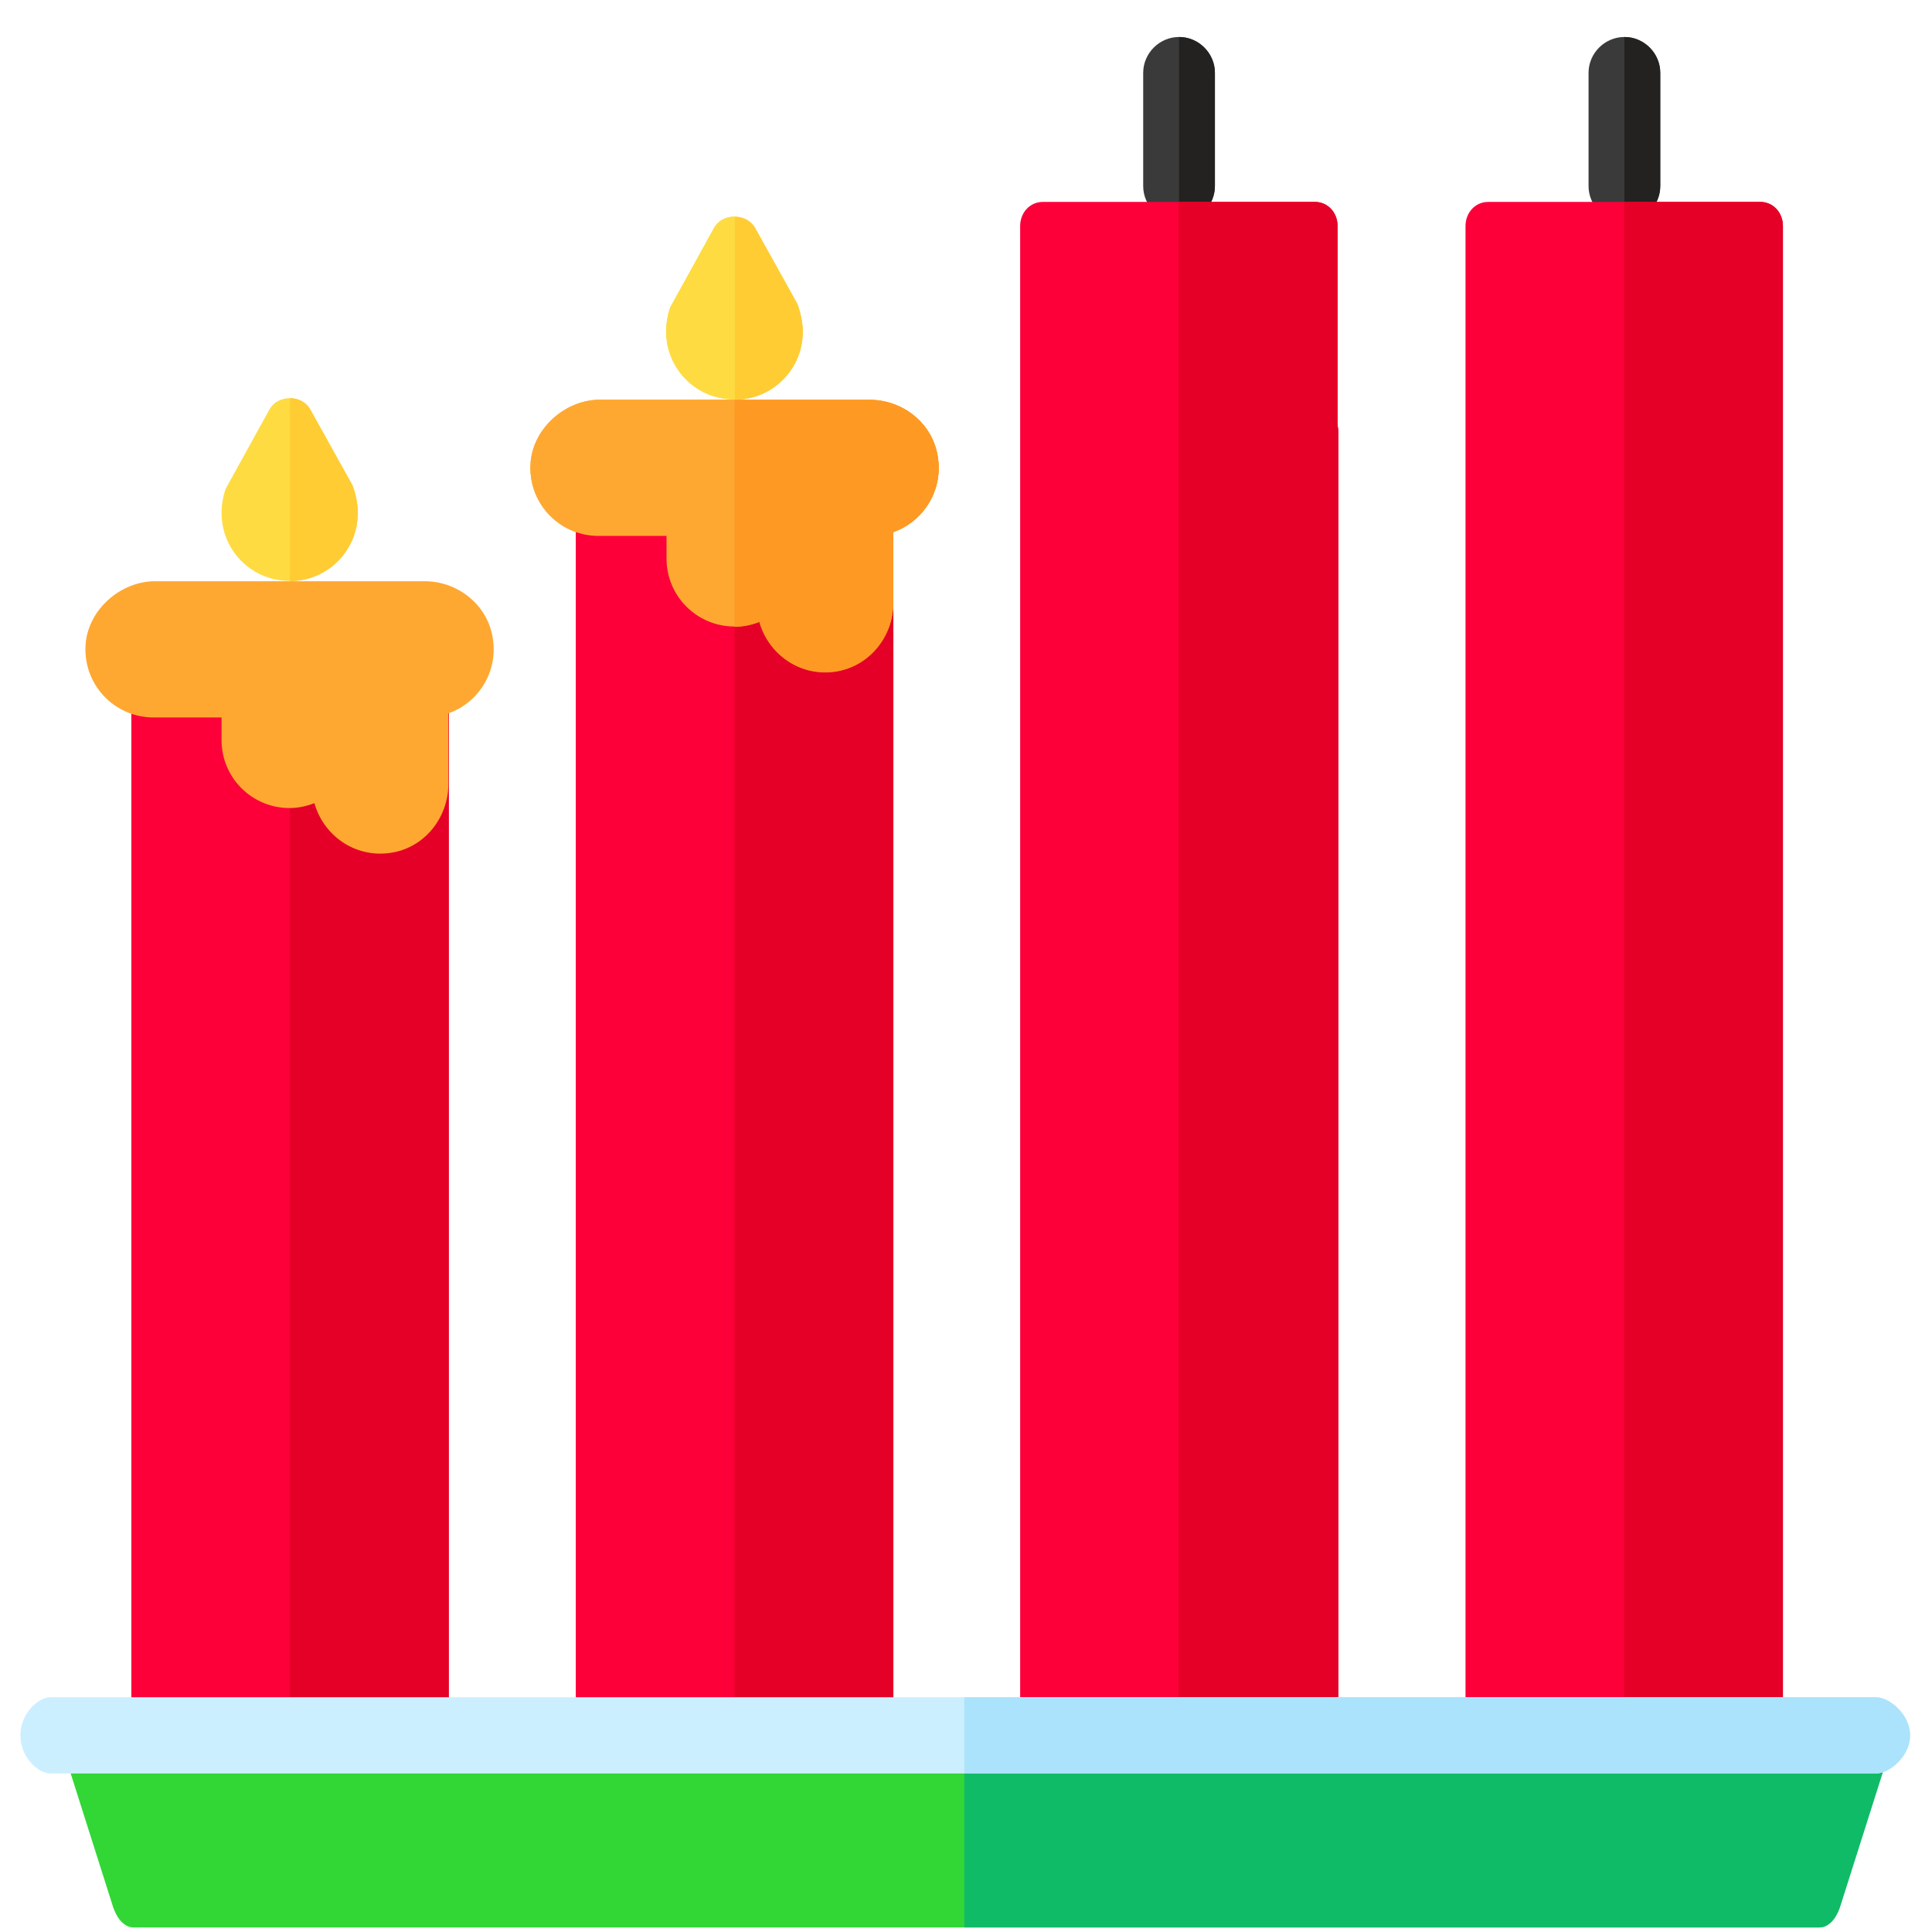
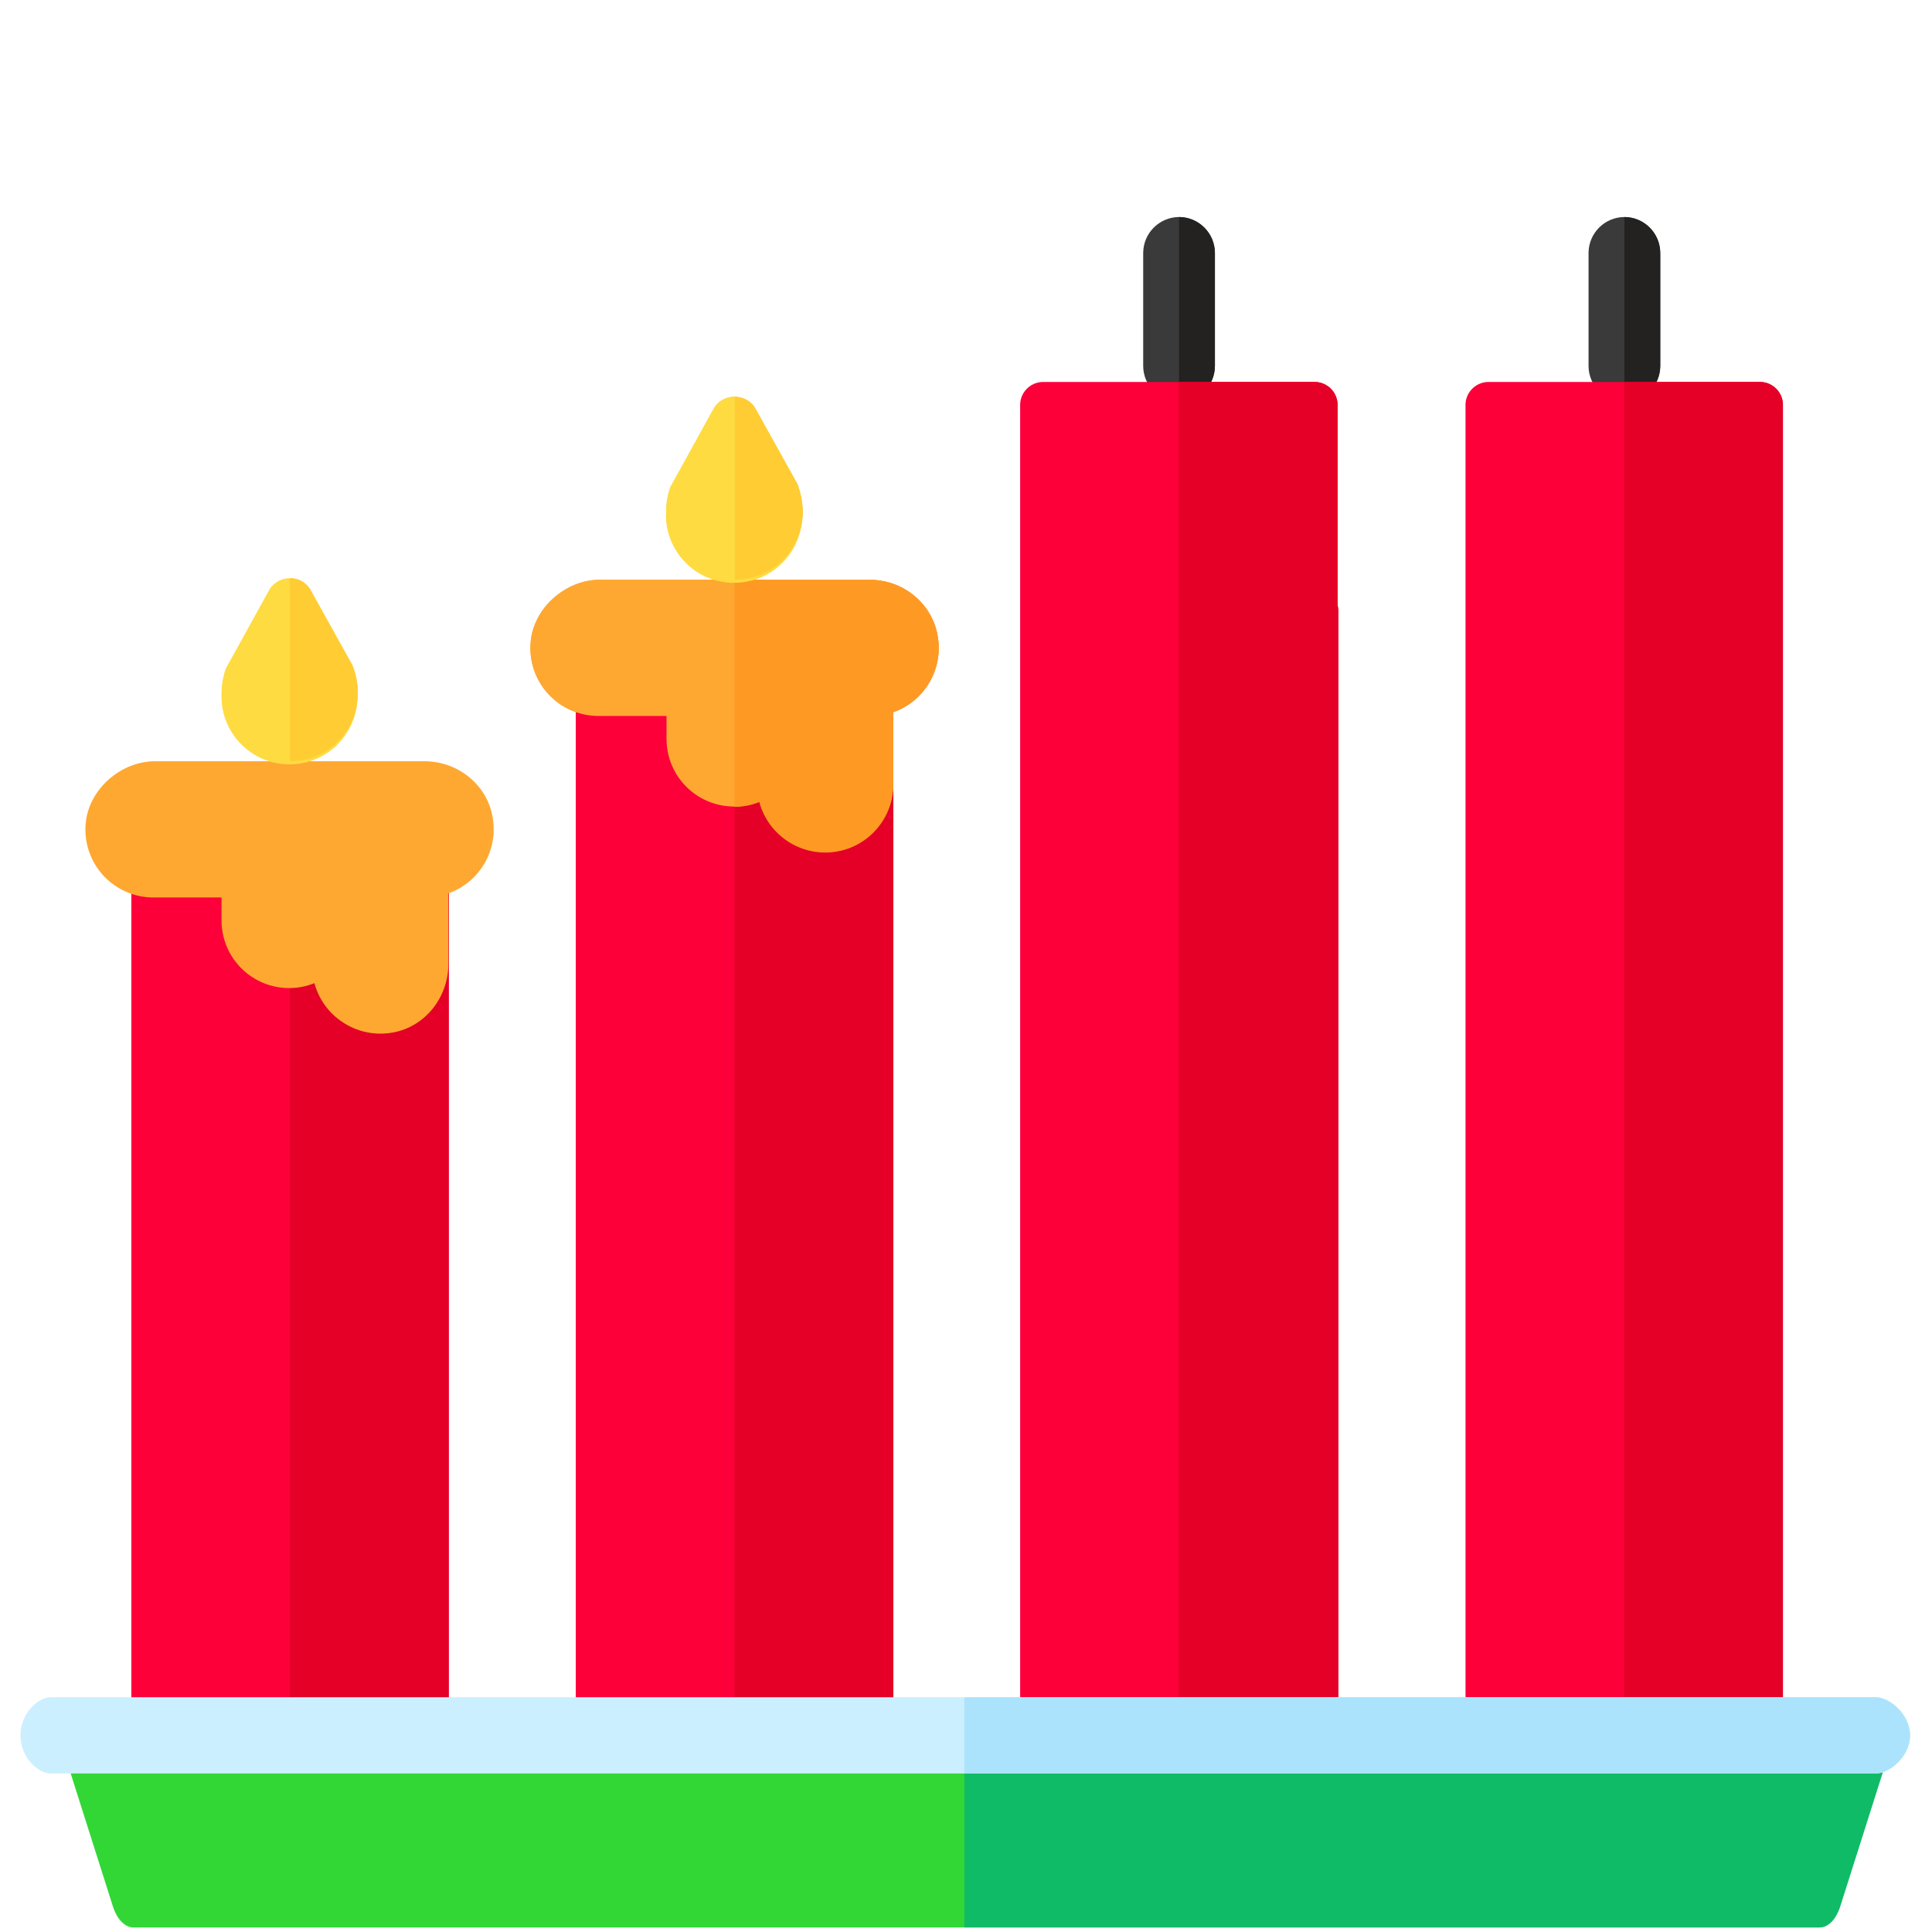
- <svg xmlns="http://www.w3.org/2000/svg" version="1.1" id="Lager_1" x="0px" y="0px" viewBox="0 0 511.9 511.9" style="enable-background:new 0 0 511.9 511.9;" xml:space="preserve">
-   <style type="text/css">
- 	.st0{fill:#3A3A3A;}
- 	.st1{fill:#232221;}
- 	.st2{fill:#FD003A;}
- 	.st3{fill:#E50027;}
- 	.st4{fill:#FEDB41;}
- 	.st5{fill:#FFCC33;}
- 	.st6{fill:#FEA832;}
- 	.st7{fill:#FE9923;}
- 	.st8{fill:#32D736;}
- 	.st9{fill:#10BB67;}
- 	.st10{fill:#CCEFFF;}
- 	.st11{fill:#ACE3FC;}
- </style>
-   <path class="st0" d="M430.4,58.8L430.4,58.8c-5.2,0-9.5-4.3-9.5-9.5v-30c0-5.2,4.3-9.5,9.5-9.5l0,0c5.2,0,9.5,4.3,9.5,9.5v30  C439.9,54.5,435.6,58.8,430.4,58.8z" />
-   <g>
-     <path class="st1" d="M430.4,9.8v49c5.2,0,9.5-4.3,9.5-9.5v-30C439.9,14.1,435.6,9.8,430.4,9.8z" />
-   </g>
-   <g>
-     <path class="st2" d="M354.6,114.4v345.1c0,3.6-2.7,6.4-6,6.4h-72.1c-3.3,0-6-2.9-6-6.4V114.4c0-3.6,2.7-6.4,6-6.4h72.1   C351.9,108,354.6,110.9,354.6,114.4z" />
-     <path class="st3" d="M354.6,114.4v345.1c0,3.6-2.7,6.4-6,6.4h-36.1V108h36.1C351.9,108,354.6,110.9,354.6,114.4z" />
-     <path class="st4" d="M329.1,80.5l-11.3-20.3c-1.1-1.8-3.1-2.8-5.3-2.8s-4.2,1-5.3,2.8l-11.7,21.2c-0.7,1.9-1.1,4.4-1.1,6.4   c0,10.2,8.4,18.4,18.7,18c8.9-0.3,16.4-7.3,17.3-16.2C330.7,87.3,330.5,84.3,329.1,80.5z" />
-     <path class="st5" d="M330.6,87.9c0,10-8.1,18-18,18V57.5c2.2,0,4.2,1,5.3,2.8l11.3,20.3C330.2,83.4,330.6,85.9,330.6,87.9z" />
-   </g>
-   <g>
-     <path class="st2" d="M472.4,59.9v399.7c0,3.6-2.6,6.4-6,6.4h-72.1c-3.4,0-6-2.8-6-6.4V59.9c0-3.6,2.6-6.4,6-6.4h72.1   C469.8,53.5,472.4,56.3,472.4,59.9z" />
-     <path class="st3" d="M472.4,59.9v399.7c0,3.6-2.6,6.4-6,6.4h-36.1V53.5h36.1C469.8,53.5,472.4,56.3,472.4,59.9z" />
-   </g>
-   <path class="st0" d="M312.4,58.8L312.4,58.8c-5.2,0-9.5-4.3-9.5-9.5v-30c0-5.2,4.3-9.5,9.5-9.5l0,0c5.2,0,9.5,4.3,9.5,9.5v30  C321.9,54.5,317.6,58.8,312.4,58.8z" />
-   <g>
-     <path class="st1" d="M312.4,9.8v49c5.2,0,9.5-4.3,9.5-9.5v-30C321.9,14.1,317.6,9.8,312.4,9.8z" />
-   </g>
-   <g>
-     <path class="st2" d="M354.4,59.9v399.7c0,3.6-2.6,6.4-6,6.4h-72.1c-3.4,0-6-2.8-6-6.4V59.9c0-3.6,2.6-6.4,6-6.4h72.1   C351.8,53.5,354.4,56.3,354.4,59.9z" />
-     <path class="st3" d="M354.4,59.9v399.7c0,3.6-2.6,6.4-6,6.4h-36.1V53.5h36.1C351.8,53.5,354.4,56.3,354.4,59.9z" />
-   </g>
-   <g>
-     <path class="st2" d="M118.9,163v296.5c0,3.6-2.7,6.5-6,6.5H40.8c-3.3,0-6-2.9-6-6.5V163c0-3.6,2.7-6.5,6-6.5h72.1   C116.2,156.5,118.9,159.4,118.9,163z" />
-     <path class="st3" d="M118.9,163v296.5c0,3.6-2.7,6.5-6,6.5H76.8V156.5l0,0h36.1C116.2,156.5,118.9,159.4,118.9,163z" />
-     <path class="st6" d="M112.5,154H41.1c-9.1,0-17.6,7.4-18.4,16.5c-0.9,10.7,7.5,19.6,18,19.6h18l0,0v6c0,10,8.1,18,18,18   c2.3,0,4.6-0.5,6.6-1.3l0,0c2.4,8.5,10.6,14.5,20,13.2c9-1.2,15.5-9.2,15.5-18.3V189l0,0c7.9-2.7,13.4-11.1,11.7-20.3   C129,160.1,121.2,154,112.5,154z" />
-     <path class="st4" d="M93.4,128.6L93.4,128.6l-11.3-20.3c-1.1-1.8-3.1-2.8-5.3-2.8s-4.2,1-5.3,2.8l-11.7,21.2l0,0   c-0.7,1.9-1.1,4.4-1.1,6.4c0,10.2,8.4,18.4,18.7,18c8.9-0.3,16.4-7.3,17.3-16.2C95,135.4,94.8,132.4,93.4,128.6z" />
-     <path class="st5" d="M94.8,136c0,10-8.1,18-18,18l0,0v-48.5l0,0c2.2,0,4.2,1,5.3,2.8l11.3,20.3l0,0C94.5,131.5,94.8,134,94.8,136z" />
-   </g>
-   <g>
-     <path class="st2" d="M236.7,114.4v345.1c0,3.6-2.7,6.4-6,6.4h-72.1c-3.3,0-6-2.9-6-6.4V114.4c0-3.6,2.7-6.4,6-6.4h72.1   C234,108,236.7,110.9,236.7,114.4z" />
-     <path class="st3" d="M236.7,114.4v345.1c0,3.6-2.7,6.4-6,6.4h-36.1V108h36.1C234,108,236.7,110.9,236.7,114.4z" />
-     <path class="st6" d="M230.3,105.9H159c-9.1,0-17.6,7.4-18.4,16.5c-0.9,10.7,7.5,19.6,18,19.6h18v6c0,10,8.1,18,18,18   c2.3,0,4.6-0.5,6.6-1.3c2.4,8.5,10.6,14.5,20,13.2c9-1.2,15.5-9.2,15.5-18.3v-18.7c7.9-2.7,13.4-11.1,11.7-20.3   C246.9,112,239.1,105.9,230.3,105.9z" />
-     <path class="st7" d="M248.4,120.7c1.7,9.2-3.8,17.5-11.7,20.3v18.7c0,9.1-6.5,17-15.5,18.3c-9.4,1.3-17.6-4.7-20-13.2   c-2,0.8-4.3,1.3-6.6,1.3V106h35.7C239.1,105.9,246.9,112,248.4,120.7z" />
-     <path class="st4" d="M211.2,80.5l-11.3-20.3c-1.1-1.8-3.1-2.8-5.3-2.8s-4.2,1-5.3,2.8l-11.7,21.2c-0.7,1.9-1.1,4.4-1.1,6.4   c0,10.2,8.4,18.4,18.7,18c8.9-0.3,16.4-7.3,17.3-16.2C212.8,87.3,212.6,84.3,211.2,80.5z" />
-     <path class="st5" d="M212.7,87.9c0,10-8.1,18-18,18V57.5c2.2,0,4.2,1,5.3,2.8l11.3,20.3C212.3,83.4,212.7,85.9,212.7,87.9z" />
-   </g>
-   <g>
-     <path class="st2" d="M236.7,114.4v345.1c0,3.6-2.7,6.4-6,6.4h-72.1c-3.3,0-6-2.9-6-6.4V114.4c0-3.6,2.7-6.4,6-6.4h72.1   C234,108,236.7,110.9,236.7,114.4z" />
-     <path class="st3" d="M236.7,114.4v345.1c0,3.6-2.7,6.4-6,6.4h-36.1V108h36.1C234,108,236.7,110.9,236.7,114.4z" />
-     <path class="st6" d="M230.3,105.9H159c-9.1,0-17.6,7.4-18.4,16.5c-0.9,10.7,7.5,19.6,18,19.6h18v6c0,10,8.1,18,18,18   c2.3,0,4.6-0.5,6.6-1.3c2.4,8.5,10.6,14.5,20,13.2c9-1.2,15.5-9.2,15.5-18.3v-18.7c7.9-2.7,13.4-11.1,11.7-20.3   C246.9,112,239.1,105.9,230.3,105.9z" />
-     <path class="st7" d="M248.4,120.7c1.7,9.2-3.8,17.5-11.7,20.3v18.7c0,9.1-6.5,17-15.5,18.3c-9.4,1.3-17.6-4.7-20-13.2   c-2,0.8-4.3,1.3-6.6,1.3V106h35.7C239.1,105.9,246.9,112,248.4,120.7z" />
-     <path class="st4" d="M211.2,80.5l-11.3-20.3c-1.1-1.8-3.1-2.8-5.3-2.8s-4.2,1-5.3,2.8l-11.7,21.2c-0.7,1.9-1.1,4.4-1.1,6.4   c0,10.2,8.4,18.4,18.7,18c8.9-0.3,16.4-7.3,17.3-16.2C212.8,87.3,212.6,84.3,211.2,80.5z" />
-     <path class="st5" d="M212.7,87.9c0,10-8.1,18-18,18V57.5c2.2,0,4.2,1,5.3,2.8l11.3,20.3C212.3,83.4,212.7,85.9,212.7,87.9z" />
-   </g>
-   <g>
-     <g>
-       <path class="st1" d="M322.5,19.3" />
-     </g>
-   </g>
-   <g id="Lager_2">
-     <path class="st8" d="M499.3,458.5c-1.2-2.8-3.1-4.5-5.2-4.5H23.4c-2,0-4,1.7-5.2,4.5c-1.1,2.6-1.1,6.2-0.2,9.1l12,37.8   c1.1,3.2,3.1,5.3,5.4,5.3H482c2.3,0,4.3-2.1,5.4-5.3l12-37.8C500.3,464.7,500.3,461.2,499.3,458.5z" />
-     <path class="st9" d="M499.5,467.6l-12,37.8c-1.1,3.2-3.1,5.3-5.4,5.3H255.5V454h238.6c2,0,4,1.7,5.2,4.5   C500.3,461.2,500.3,464.7,499.5,467.6z" />
-     <g>
-       <path class="st10" d="M506.1,459.8c0,5.7-5.6,10.1-9,10.1H13.4c-3.4,0-8-4.4-8-10.1s4.6-10.1,8-10.1h483.7    C500.5,449.7,506.1,454.1,506.1,459.8z" />
-       <path class="st11" d="M506.1,459.8c0,5.7-5.6,10.1-9,10.1H255.5v-20.2h241.6C500.5,449.7,506.1,454.1,506.1,459.8z" />
-     </g>
+ <svg xmlns="http://www.w3.org/2000/svg" id="Lager_1" data-name="Lager 1" viewBox="0 0 511.9 511.9">
+   <defs>
+     <style>.cls-1{fill:#3a3a3a;}.cls-2{fill:#232221;}.cls-3{fill:#fd003a;}.cls-4{fill:#e50027;}.cls-5{fill:#fedb41;}.cls-6{fill:#fc3;}.cls-7{fill:#fea832;}.cls-8{fill:#fe9923;}.cls-9{fill:#32d736;}.cls-10{fill:#10bb67;}.cls-11{fill:#ccefff;}.cls-12{fill:#ace3fc;}</style>
+   </defs>
+   <path class="cls-1" d="M430.4,106.5h0a9.56,9.56,0,0,1-9.5-9.5V67a9.56,9.56,0,0,1,9.5-9.5h0a9.56,9.56,0,0,1,9.5,9.5V97A9.56,9.56,0,0,1,430.4,106.5Z" />
+   <path class="cls-2" d="M430.4,57.5v49a9.56,9.56,0,0,0,9.5-9.5V67A9.56,9.56,0,0,0,430.4,57.5Z" />
+   <path class="cls-3" d="M354.6,162.1V459.5a6.18,6.18,0,0,1-6,6.4H276.5a6.24,6.24,0,0,1-6-6.4V162.1a6.18,6.18,0,0,1,6-6.4h72.1A6.24,6.24,0,0,1,354.6,162.1Z" />
+   <path class="cls-4" d="M354.6,162.1V459.5a6.18,6.18,0,0,1-6,6.4H312.5V155.7h36.1A6.24,6.24,0,0,1,354.6,162.1Z" />
+   <path class="cls-5" d="M329.1,128.2l-11.3-20.3a6.42,6.42,0,0,0-10.6,0l-11.7,21.2a20,20,0,0,0-1.1,6.4,18,18,0,0,0,36,1.8A19.06,19.06,0,0,0,329.1,128.2Z" />
+   <path class="cls-6" d="M330.6,135.6a18,18,0,0,1-18,18V105.2a6.08,6.08,0,0,1,5.3,2.8l11.3,20.3A22.1,22.1,0,0,1,330.6,135.6Z" />
+   <path class="cls-3" d="M472.4,107.6v352a6.11,6.11,0,0,1-6,6.4H394.3a6.11,6.11,0,0,1-6-6.4v-352a6.11,6.11,0,0,1,6-6.4h72.1A6.11,6.11,0,0,1,472.4,107.6Z" />
+   <path class="cls-4" d="M472.4,107.6v352a6.11,6.11,0,0,1-6,6.4H430.3V101.2h36.1A6.11,6.11,0,0,1,472.4,107.6Z" />
+   <path class="cls-1" d="M312.4,106.5h0a9.56,9.56,0,0,1-9.5-9.5V67a9.56,9.56,0,0,1,9.5-9.5h0a9.56,9.56,0,0,1,9.5,9.5V97A9.56,9.56,0,0,1,312.4,106.5Z" />
+   <path class="cls-2" d="M312.4,57.5v49a9.56,9.56,0,0,0,9.5-9.5V67A9.56,9.56,0,0,0,312.4,57.5Z" />
+   <path class="cls-3" d="M354.4,107.6v352a6.11,6.11,0,0,1-6,6.4H276.3a6.11,6.11,0,0,1-6-6.4v-352a6.11,6.11,0,0,1,6-6.4h72.1A6.11,6.11,0,0,1,354.4,107.6Z" />
+   <path class="cls-4" d="M354.4,107.6v352a6.11,6.11,0,0,1-6,6.4H312.3V101.2h36.1A6.11,6.11,0,0,1,354.4,107.6Z" />
+   <path class="cls-3" d="M118.9,210.7V459.5a6.27,6.27,0,0,1-6,6.5H40.8a6.27,6.27,0,0,1-6-6.5V210.7a6.27,6.27,0,0,1,6-6.5h72.1A6.27,6.27,0,0,1,118.9,210.7Z" />
+   <path class="cls-4" d="M118.9,210.7V459.5a6.27,6.27,0,0,1-6,6.5H76.8V204.2h36.1A6.27,6.27,0,0,1,118.9,210.7Z" />
+   <path class="cls-7" d="M112.5,201.7H41.1c-9.1,0-17.6,7.4-18.4,16.5a18,18,0,0,0,18,19.6h18v6a17.9,17.9,0,0,0,24.6,16.7h0a18.16,18.16,0,0,0,20,13.2c9-1.2,15.5-9.2,15.5-18.3V236.7h0a18,18,0,0,0,11.7-20.3C129,207.8,121.2,201.7,112.5,201.7Z" />
+   <path class="cls-5" d="M93.4,176.3h0L82.1,156a6.42,6.42,0,0,0-10.6,0L59.8,177.2h0a20,20,0,0,0-1.1,6.4,18,18,0,0,0,36,1.8A19.06,19.06,0,0,0,93.4,176.3Z" />
+   <path class="cls-6" d="M94.8,183.7a18,18,0,0,1-18,18h0V153.2h0a6.08,6.08,0,0,1,5.3,2.8l11.3,20.3h0A20.63,20.63,0,0,1,94.8,183.7Z" />
+   <path class="cls-3" d="M236.7,162.1V459.5a6.18,6.18,0,0,1-6,6.4H158.6a6.24,6.24,0,0,1-6-6.4V162.1a6.18,6.18,0,0,1,6-6.4h72.1A6.24,6.24,0,0,1,236.7,162.1Z" />
+   <path class="cls-4" d="M236.7,162.1V459.5a6.18,6.18,0,0,1-6,6.4H194.6V155.7h36.1A6.24,6.24,0,0,1,236.7,162.1Z" />
+   <path class="cls-7" d="M230.3,153.6H159c-9.1,0-17.6,7.4-18.4,16.5a18,18,0,0,0,18,19.6h18v6a17.9,17.9,0,0,0,24.6,16.7,18.16,18.16,0,0,0,20,13.2c9-1.2,15.5-9.2,15.5-18.3V188.6a18,18,0,0,0,11.7-20.3C246.9,159.7,239.1,153.6,230.3,153.6Z" />
+   <path class="cls-8" d="M248.4,168.4a18,18,0,0,1-11.7,20.3v18.7a18.06,18.06,0,0,1-35.5,5.1,18,18,0,0,1-6.6,1.3V153.7h35.7A18,18,0,0,1,248.4,168.4Z" />
+   <path class="cls-5" d="M211.2,128.2l-11.3-20.3a6.42,6.42,0,0,0-10.6,0l-11.7,21.2a20,20,0,0,0-1.1,6.4,18,18,0,0,0,36,1.8A19.06,19.06,0,0,0,211.2,128.2Z" />
+   <path class="cls-6" d="M212.7,135.6a18,18,0,0,1-18,18V105.2A6.08,6.08,0,0,1,200,108l11.3,20.3A22.1,22.1,0,0,1,212.7,135.6Z" />
+   <path class="cls-3" d="M236.7,162.1V459.5a6.18,6.18,0,0,1-6,6.4H158.6a6.24,6.24,0,0,1-6-6.4V162.1a6.18,6.18,0,0,1,6-6.4h72.1A6.24,6.24,0,0,1,236.7,162.1Z" />
+   <path class="cls-4" d="M236.7,162.1V459.5a6.18,6.18,0,0,1-6,6.4H194.6V155.7h36.1A6.24,6.24,0,0,1,236.7,162.1Z" />
+   <path class="cls-7" d="M230.3,153.6H159c-9.1,0-17.6,7.4-18.4,16.5a18,18,0,0,0,18,19.6h18v6a17.9,17.9,0,0,0,24.6,16.7,18.16,18.16,0,0,0,20,13.2c9-1.2,15.5-9.2,15.5-18.3V188.6a18,18,0,0,0,11.7-20.3C246.9,159.7,239.1,153.6,230.3,153.6Z" />
+   <path class="cls-8" d="M248.4,168.4a18,18,0,0,1-11.7,20.3v18.7a18.06,18.06,0,0,1-35.5,5.1,18,18,0,0,1-6.6,1.3V153.7h35.7A18,18,0,0,1,248.4,168.4Z" />
+   <path class="cls-5" d="M211.2,128.2l-11.3-20.3a6.42,6.42,0,0,0-10.6,0l-11.7,21.2a20,20,0,0,0-1.1,6.4,18,18,0,0,0,36,1.8A19.06,19.06,0,0,0,211.2,128.2Z" />
+   <path class="cls-6" d="M212.7,135.6a18,18,0,0,1-18,18V105.2A6.08,6.08,0,0,1,200,108l11.3,20.3A22.1,22.1,0,0,1,212.7,135.6Z" />
+   <g id="Lager_2" data-name="Lager 2">
+     <path class="cls-9" d="M499.3,458.5c-1.2-2.8-3.1-4.5-5.2-4.5H23.4c-2,0-4,1.7-5.2,4.5a14.14,14.14,0,0,0-.2,9.1l12,37.8c1.1,3.2,3.1,5.3,5.4,5.3H482c2.3,0,4.3-2.1,5.4-5.3l12-37.8A14.87,14.87,0,0,0,499.3,458.5Z" />
+     <path class="cls-10" d="M499.5,467.6l-12,37.8c-1.1,3.2-3.1,5.3-5.4,5.3H255.5V454H494.1c2,0,4,1.7,5.2,4.5A15.64,15.64,0,0,1,499.5,467.6Z" />
+     <path class="cls-11" d="M506.1,459.8c0,5.7-5.6,10.1-9,10.1H13.4c-3.4,0-8-4.4-8-10.1s4.6-10.1,8-10.1H497.1C500.5,449.7,506.1,454.1,506.1,459.8Z" />
+     <path class="cls-12" d="M506.1,459.8c0,5.7-5.6,10.1-9,10.1H255.5V449.7H497.1C500.5,449.7,506.1,454.1,506.1,459.8Z" />
  </g>
</svg>
